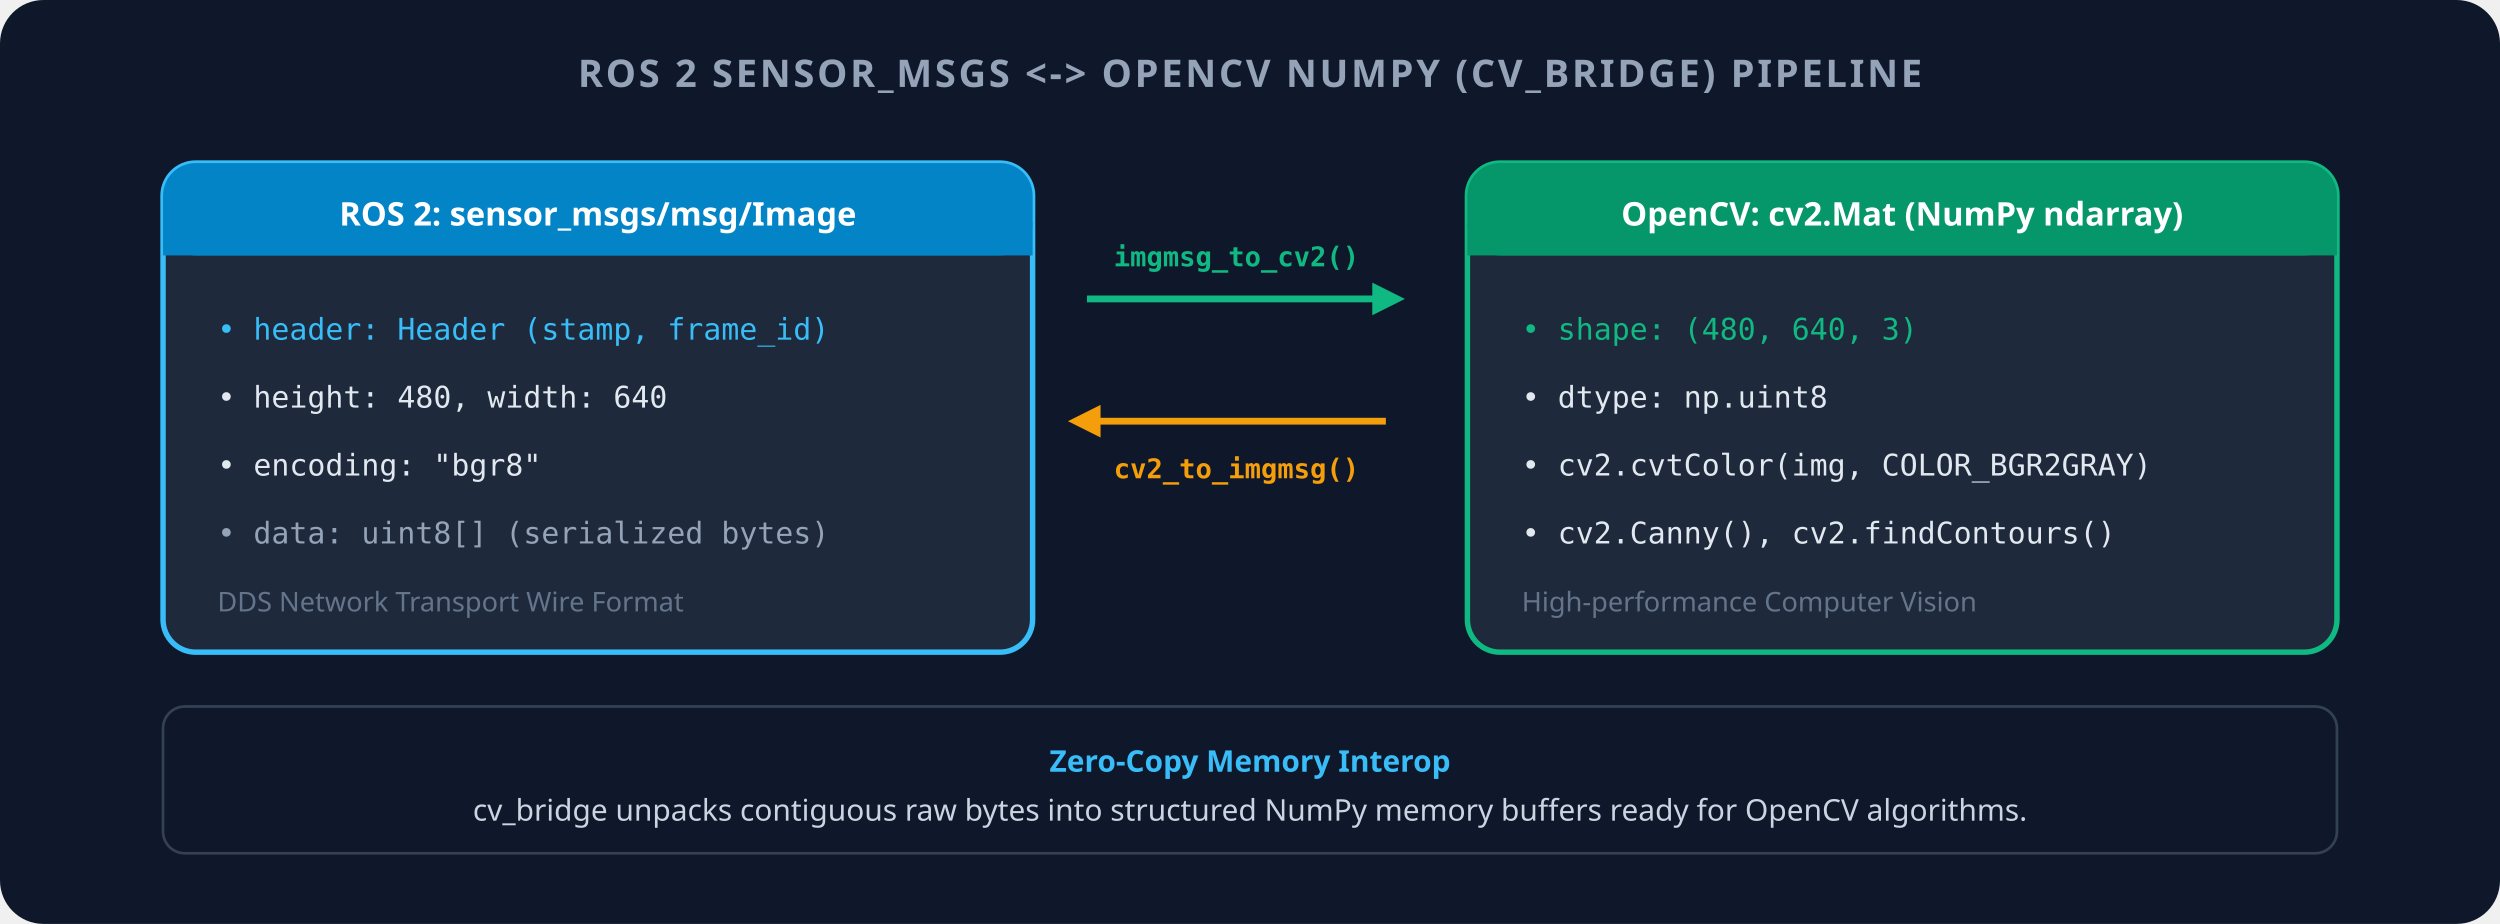
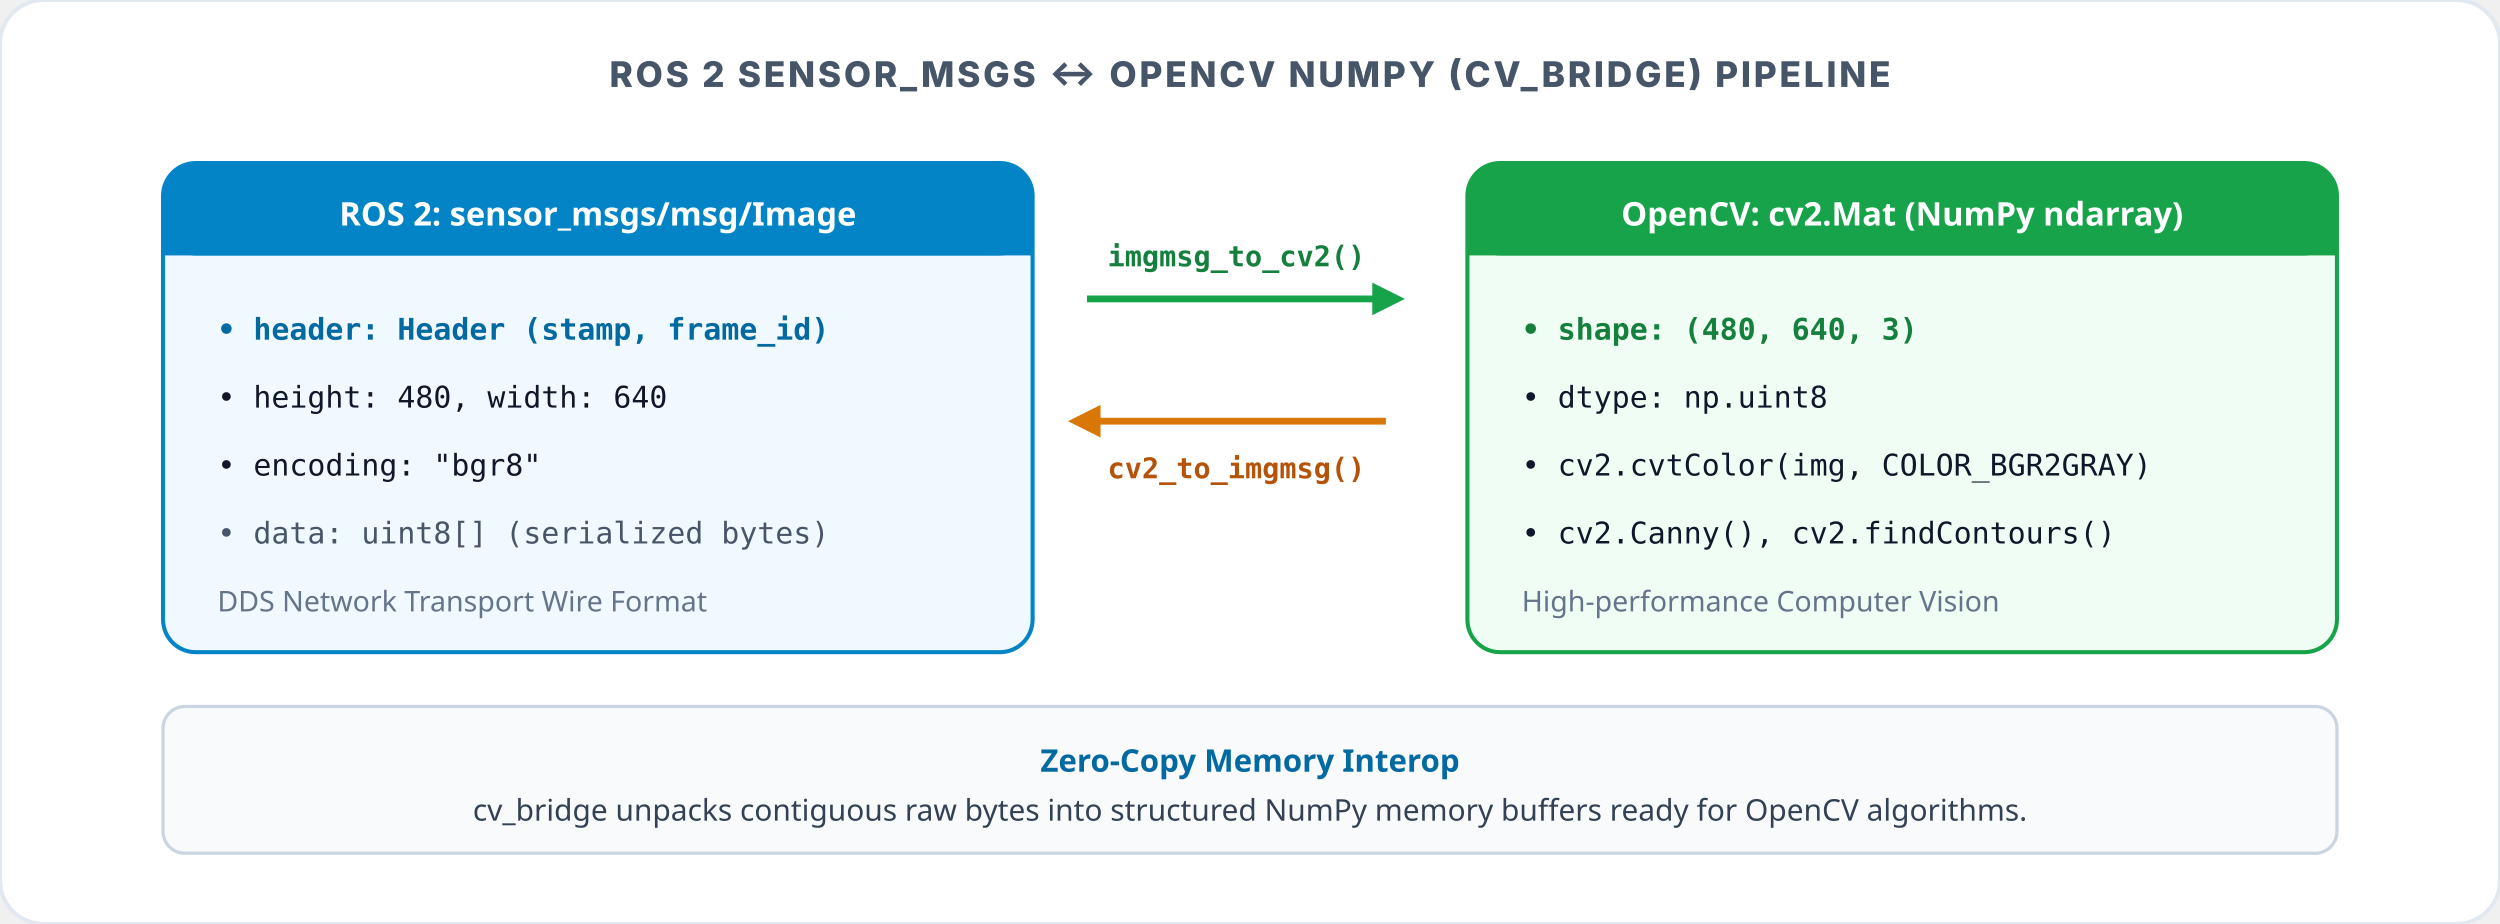
<svg xmlns="http://www.w3.org/2000/svg" viewBox="0 0 920 340" width="100%" height="100%">
-   <rect width="920" height="340" rx="16" fill="#0f172a" />
-   <text x="460" y="32" fill="#94a3b8" font-family="system-ui, sans-serif" font-size="14" font-weight="600" text-anchor="middle" letter-spacing="1">ROS 2 SENSOR_MSGS &lt;-&gt; OPENCV NUMPY (CV_BRIDGE) PIPELINE</text>
+   <rect width="920" height="340" rx="16" fill="#ffffff" stroke="#e2e8f0" stroke-width="1.5" />
+   <text x="460" y="32" fill="#475569" font-family="system-ui, -apple-system, sans-serif" font-size="13" font-weight="800" text-anchor="middle" letter-spacing="1">ROS 2 SENSOR_MSGS &lt;-&gt; OPENCV NUMPY (CV_BRIDGE) PIPELINE</text>
  <g transform="translate(60, 60)">
-     <rect width="320" height="180" rx="12" fill="#1e293b" stroke="#38bdf8" stroke-width="2" />
+     <rect width="320" height="180" rx="12" fill="#f0f9ff" stroke="#0284c7" stroke-width="1.5" />
    <rect width="320" height="34" rx="12" fill="#0284c7" />
    <rect y="22" width="320" height="12" fill="#0284c7" />
    <text x="160" y="23" fill="#ffffff" font-family="system-ui, sans-serif" font-size="12" font-weight="700" text-anchor="middle">ROS 2: sensor_msgs/msg/Image</text>
-     <text x="20" y="65" fill="#38bdf8" font-family="monospace" font-size="11">• header: Header (stamp, frame_id)</text>
-     <text x="20" y="90" fill="#e2e8f0" font-family="monospace" font-size="11">• height: 480, width: 640</text>
-     <text x="20" y="115" fill="#e2e8f0" font-family="monospace" font-size="11">• encoding: "bgr8"</text>
-     <text x="20" y="140" fill="#94a3b8" font-family="monospace" font-size="11">• data: uint8[] (serialized bytes)</text>
-     <text x="20" y="165" fill="#64748b" font-family="sans-serif" font-size="10">DDS Network Transport Wire Format</text>
+     <text x="20" y="65" fill="#0369a1" font-family="monospace" font-size="11" font-weight="600">• header: Header (stamp, frame_id)</text>
+     <text x="20" y="90" fill="#0f172a" font-family="monospace" font-size="11">• height: 480, width: 640</text>
+     <text x="20" y="115" fill="#0f172a" font-family="monospace" font-size="11">• encoding: "bgr8"</text>
+     <text x="20" y="140" fill="#475569" font-family="monospace" font-size="11">• data: uint8[] (serialized bytes)</text>
+     <text x="20" y="165" fill="#64748b" font-family="sans-serif" font-size="10.5" font-weight="500">DDS Network Transport Wire Format</text>
  </g>
  <g transform="translate(400, 110)">
-     <line x1="0" y1="0" x2="110" y2="0" stroke="#10b981" stroke-width="2.5" />
-     <polygon points="105,-6 117,0 105,6" fill="#10b981" />
-     <text x="55" y="-12" fill="#10b981" font-family="monospace" font-size="10" font-weight="bold" text-anchor="middle">imgmsg_to_cv2()</text>
-     <line x1="110" y1="45" x2="0" y2="45" stroke="#f59e0b" stroke-width="2.5" />
-     <polygon points="5,39 -7,45 5,51" fill="#f59e0b" />
-     <text x="55" y="66" fill="#f59e0b" font-family="monospace" font-size="10" font-weight="bold" text-anchor="middle">cv2_to_imgmsg()</text>
+     <line x1="0" y1="0" x2="110" y2="0" stroke="#16a34a" stroke-width="2.5" />
+     <polygon points="105,-6 117,0 105,6" fill="#16a34a" />
+     <text x="55" y="-12" fill="#15803d" font-family="monospace" font-size="10.5" font-weight="bold" text-anchor="middle">imgmsg_to_cv2()</text>
+     <line x1="110" y1="45" x2="0" y2="45" stroke="#d97706" stroke-width="2.5" />
+     <polygon points="5,39 -7,45 5,51" fill="#d97706" />
+     <text x="55" y="66" fill="#b45309" font-family="monospace" font-size="10.5" font-weight="bold" text-anchor="middle">cv2_to_imgmsg()</text>
  </g>
  <g transform="translate(540, 60)">
-     <rect width="320" height="180" rx="12" fill="#1e293b" stroke="#10b981" stroke-width="2" />
-     <rect width="320" height="34" rx="12" fill="#059669" />
-     <rect y="22" width="320" height="12" fill="#059669" />
+     <rect width="320" height="180" rx="12" fill="#f0fdf4" stroke="#16a34a" stroke-width="1.5" />
+     <rect width="320" height="34" rx="12" fill="#16a34a" />
+     <rect y="22" width="320" height="12" fill="#16a34a" />
    <text x="160" y="23" fill="#ffffff" font-family="system-ui, sans-serif" font-size="12" font-weight="700" text-anchor="middle">OpenCV: cv2.Mat (NumPy ndarray)</text>
-     <text x="20" y="65" fill="#10b981" font-family="monospace" font-size="11">• shape: (480, 640, 3)</text>
-     <text x="20" y="90" fill="#e2e8f0" font-family="monospace" font-size="11">• dtype: np.uint8</text>
-     <text x="20" y="115" fill="#e2e8f0" font-family="monospace" font-size="11">• cv2.cvtColor(img, COLOR_BGR2GRAY)</text>
-     <text x="20" y="140" fill="#e2e8f0" font-family="monospace" font-size="11">• cv2.Canny(), cv2.findContours()</text>
-     <text x="20" y="165" fill="#64748b" font-family="sans-serif" font-size="10">High-performance Computer Vision</text>
+     <text x="20" y="65" fill="#15803d" font-family="monospace" font-size="11" font-weight="600">• shape: (480, 640, 3)</text>
+     <text x="20" y="90" fill="#0f172a" font-family="monospace" font-size="11">• dtype: np.uint8</text>
+     <text x="20" y="115" fill="#0f172a" font-family="monospace" font-size="11">• cv2.cvtColor(img, COLOR_BGR2GRAY)</text>
+     <text x="20" y="140" fill="#0f172a" font-family="monospace" font-size="11">• cv2.Canny(), cv2.findContours()</text>
+     <text x="20" y="165" fill="#64748b" font-family="sans-serif" font-size="10.5" font-weight="500">High-performance Computer Vision</text>
  </g>
  <g transform="translate(60, 260)">
-     <rect width="800" height="54" rx="8" fill="#0f172a" stroke="#334155" />
-     <text x="400" y="24" fill="#38bdf8" font-family="system-ui, sans-serif" font-size="11" font-weight="bold" text-anchor="middle">Zero-Copy Memory Interop</text>
-     <text x="400" y="42" fill="#cbd5e1" font-family="system-ui, sans-serif" font-size="11" text-anchor="middle">cv_bridge unpacks contiguous raw bytes into structured NumPy memory buffers ready for OpenCV algorithms.</text>
+     <rect width="800" height="54" rx="8" fill="#f8fafc" stroke="#cbd5e1" stroke-width="1.2" />
+     <text x="400" y="24" fill="#0369a1" font-family="system-ui, sans-serif" font-size="11.5" font-weight="bold" text-anchor="middle">Zero-Copy Memory Interop</text>
+     <text x="400" y="42" fill="#334155" font-family="system-ui, sans-serif" font-size="11" text-anchor="middle">cv_bridge unpacks contiguous raw bytes into structured NumPy memory buffers ready for OpenCV algorithms.</text>
  </g>
</svg>
